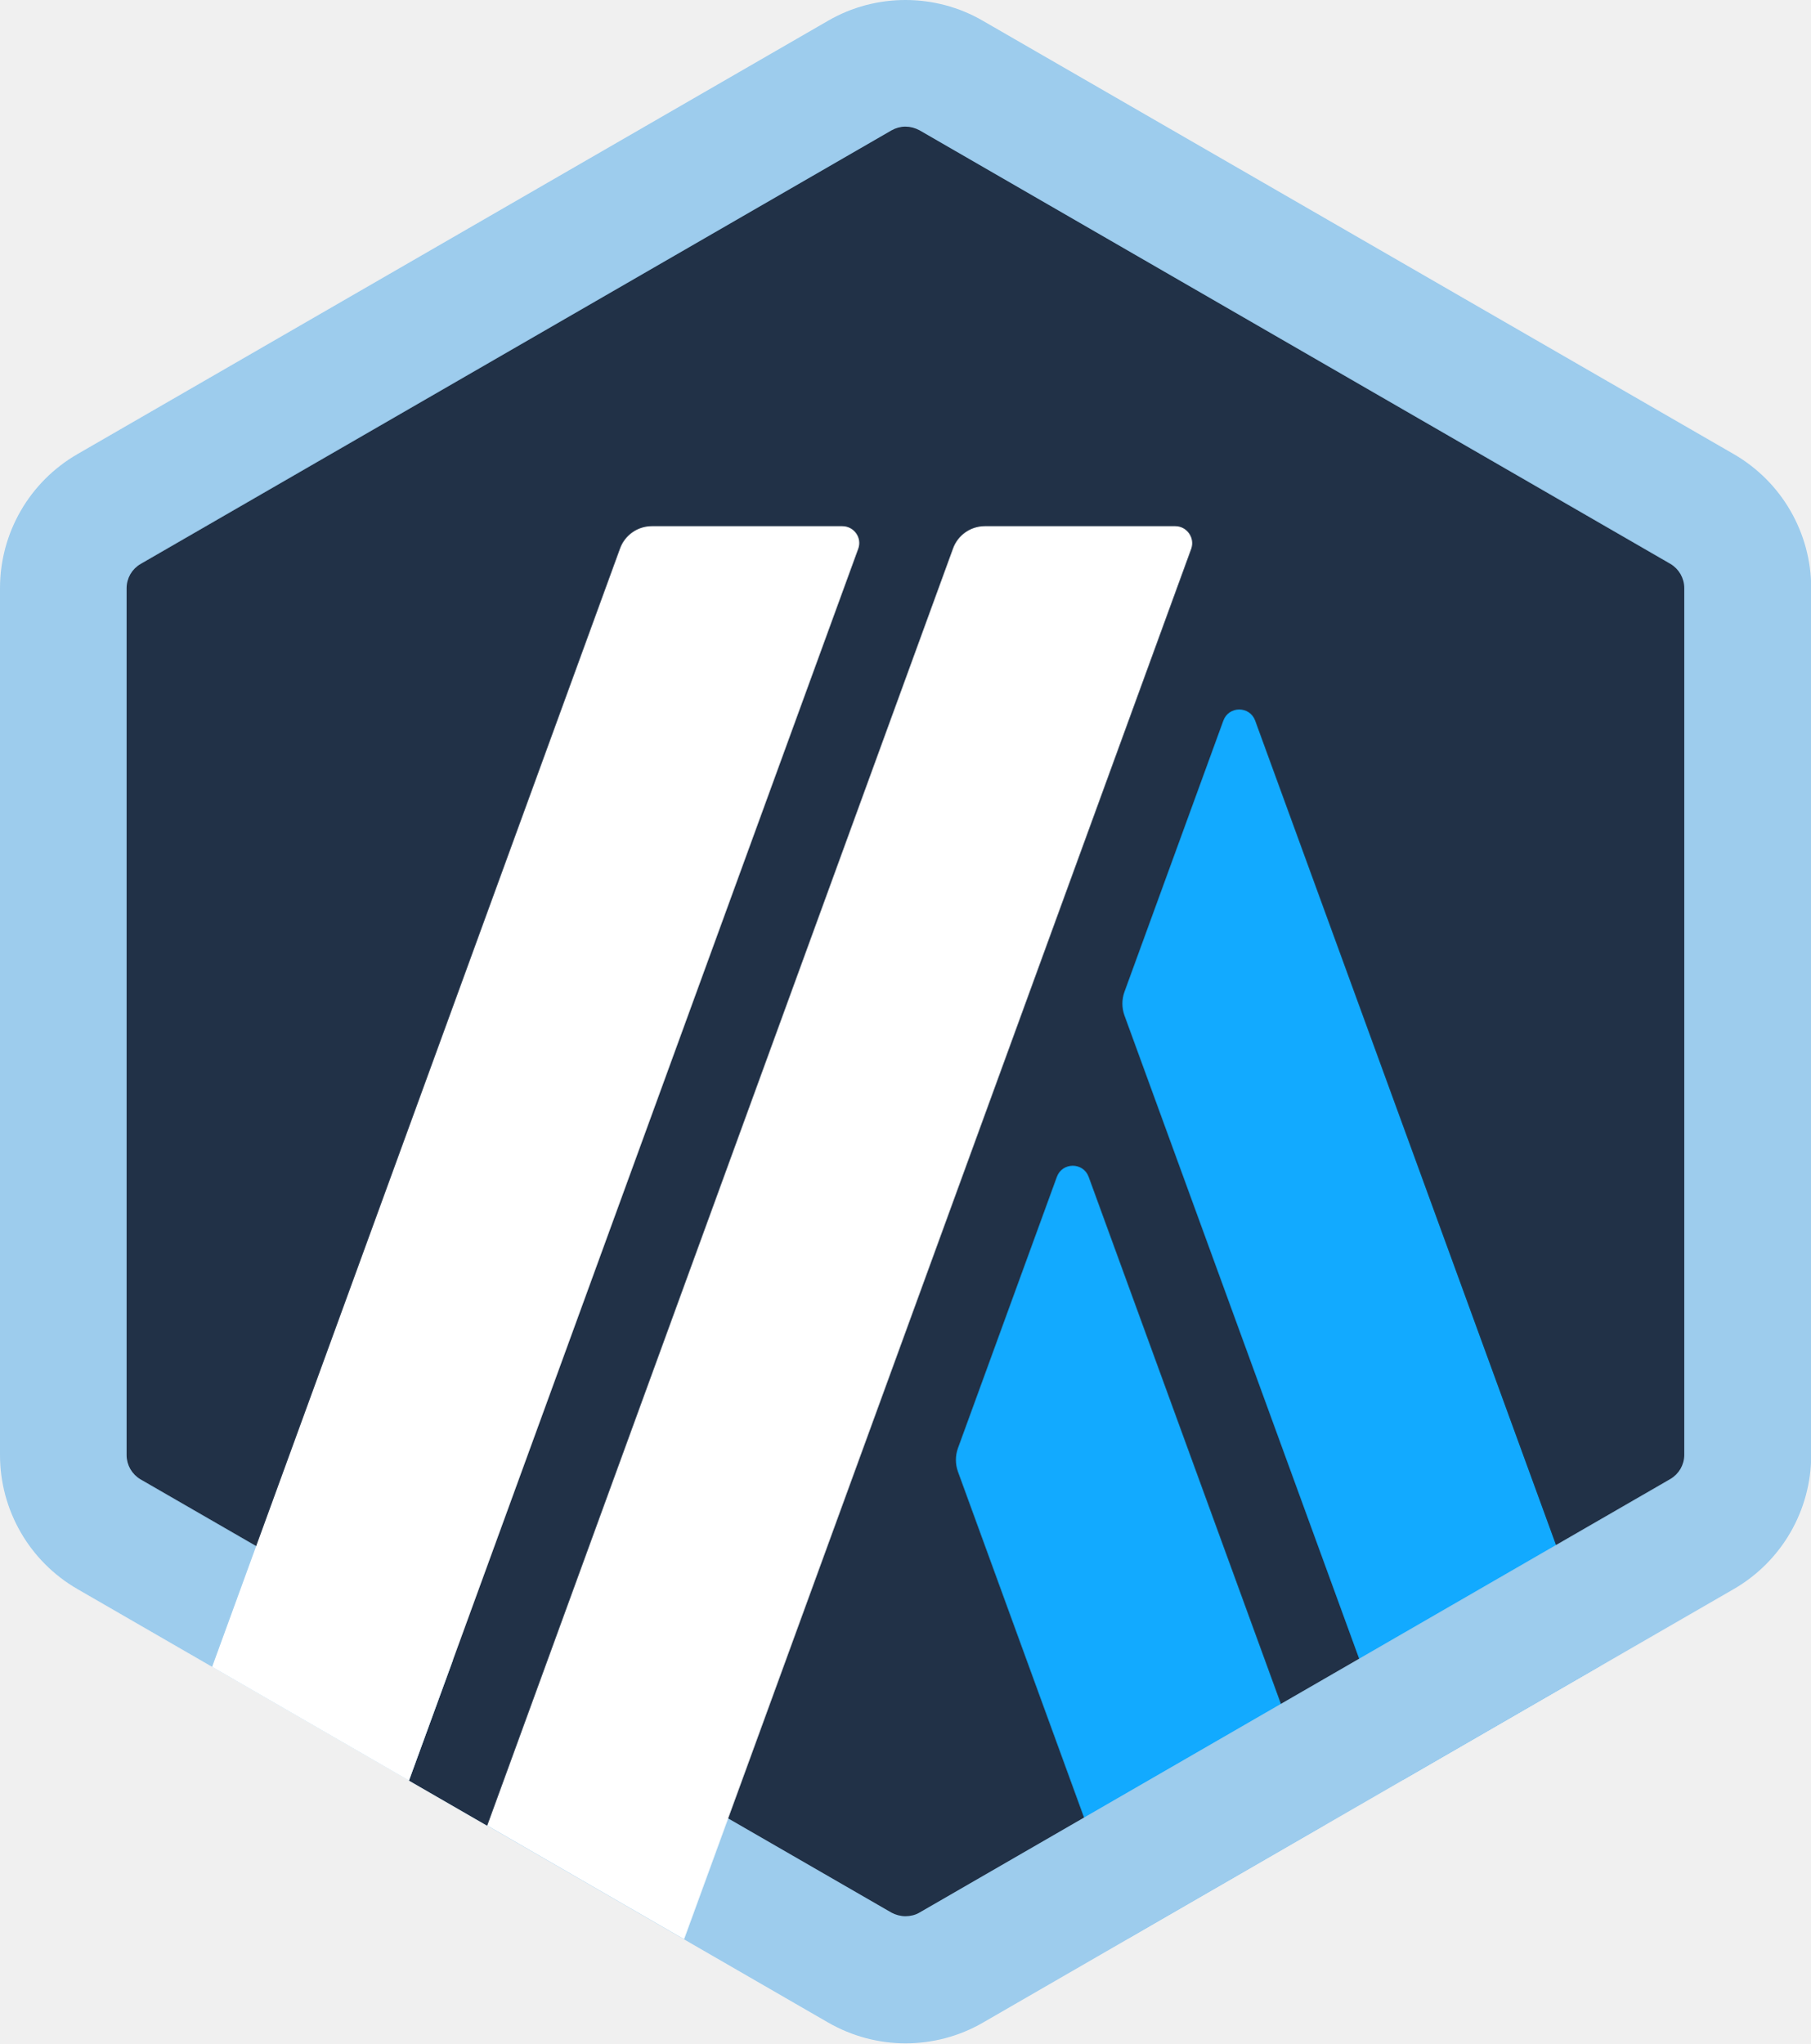
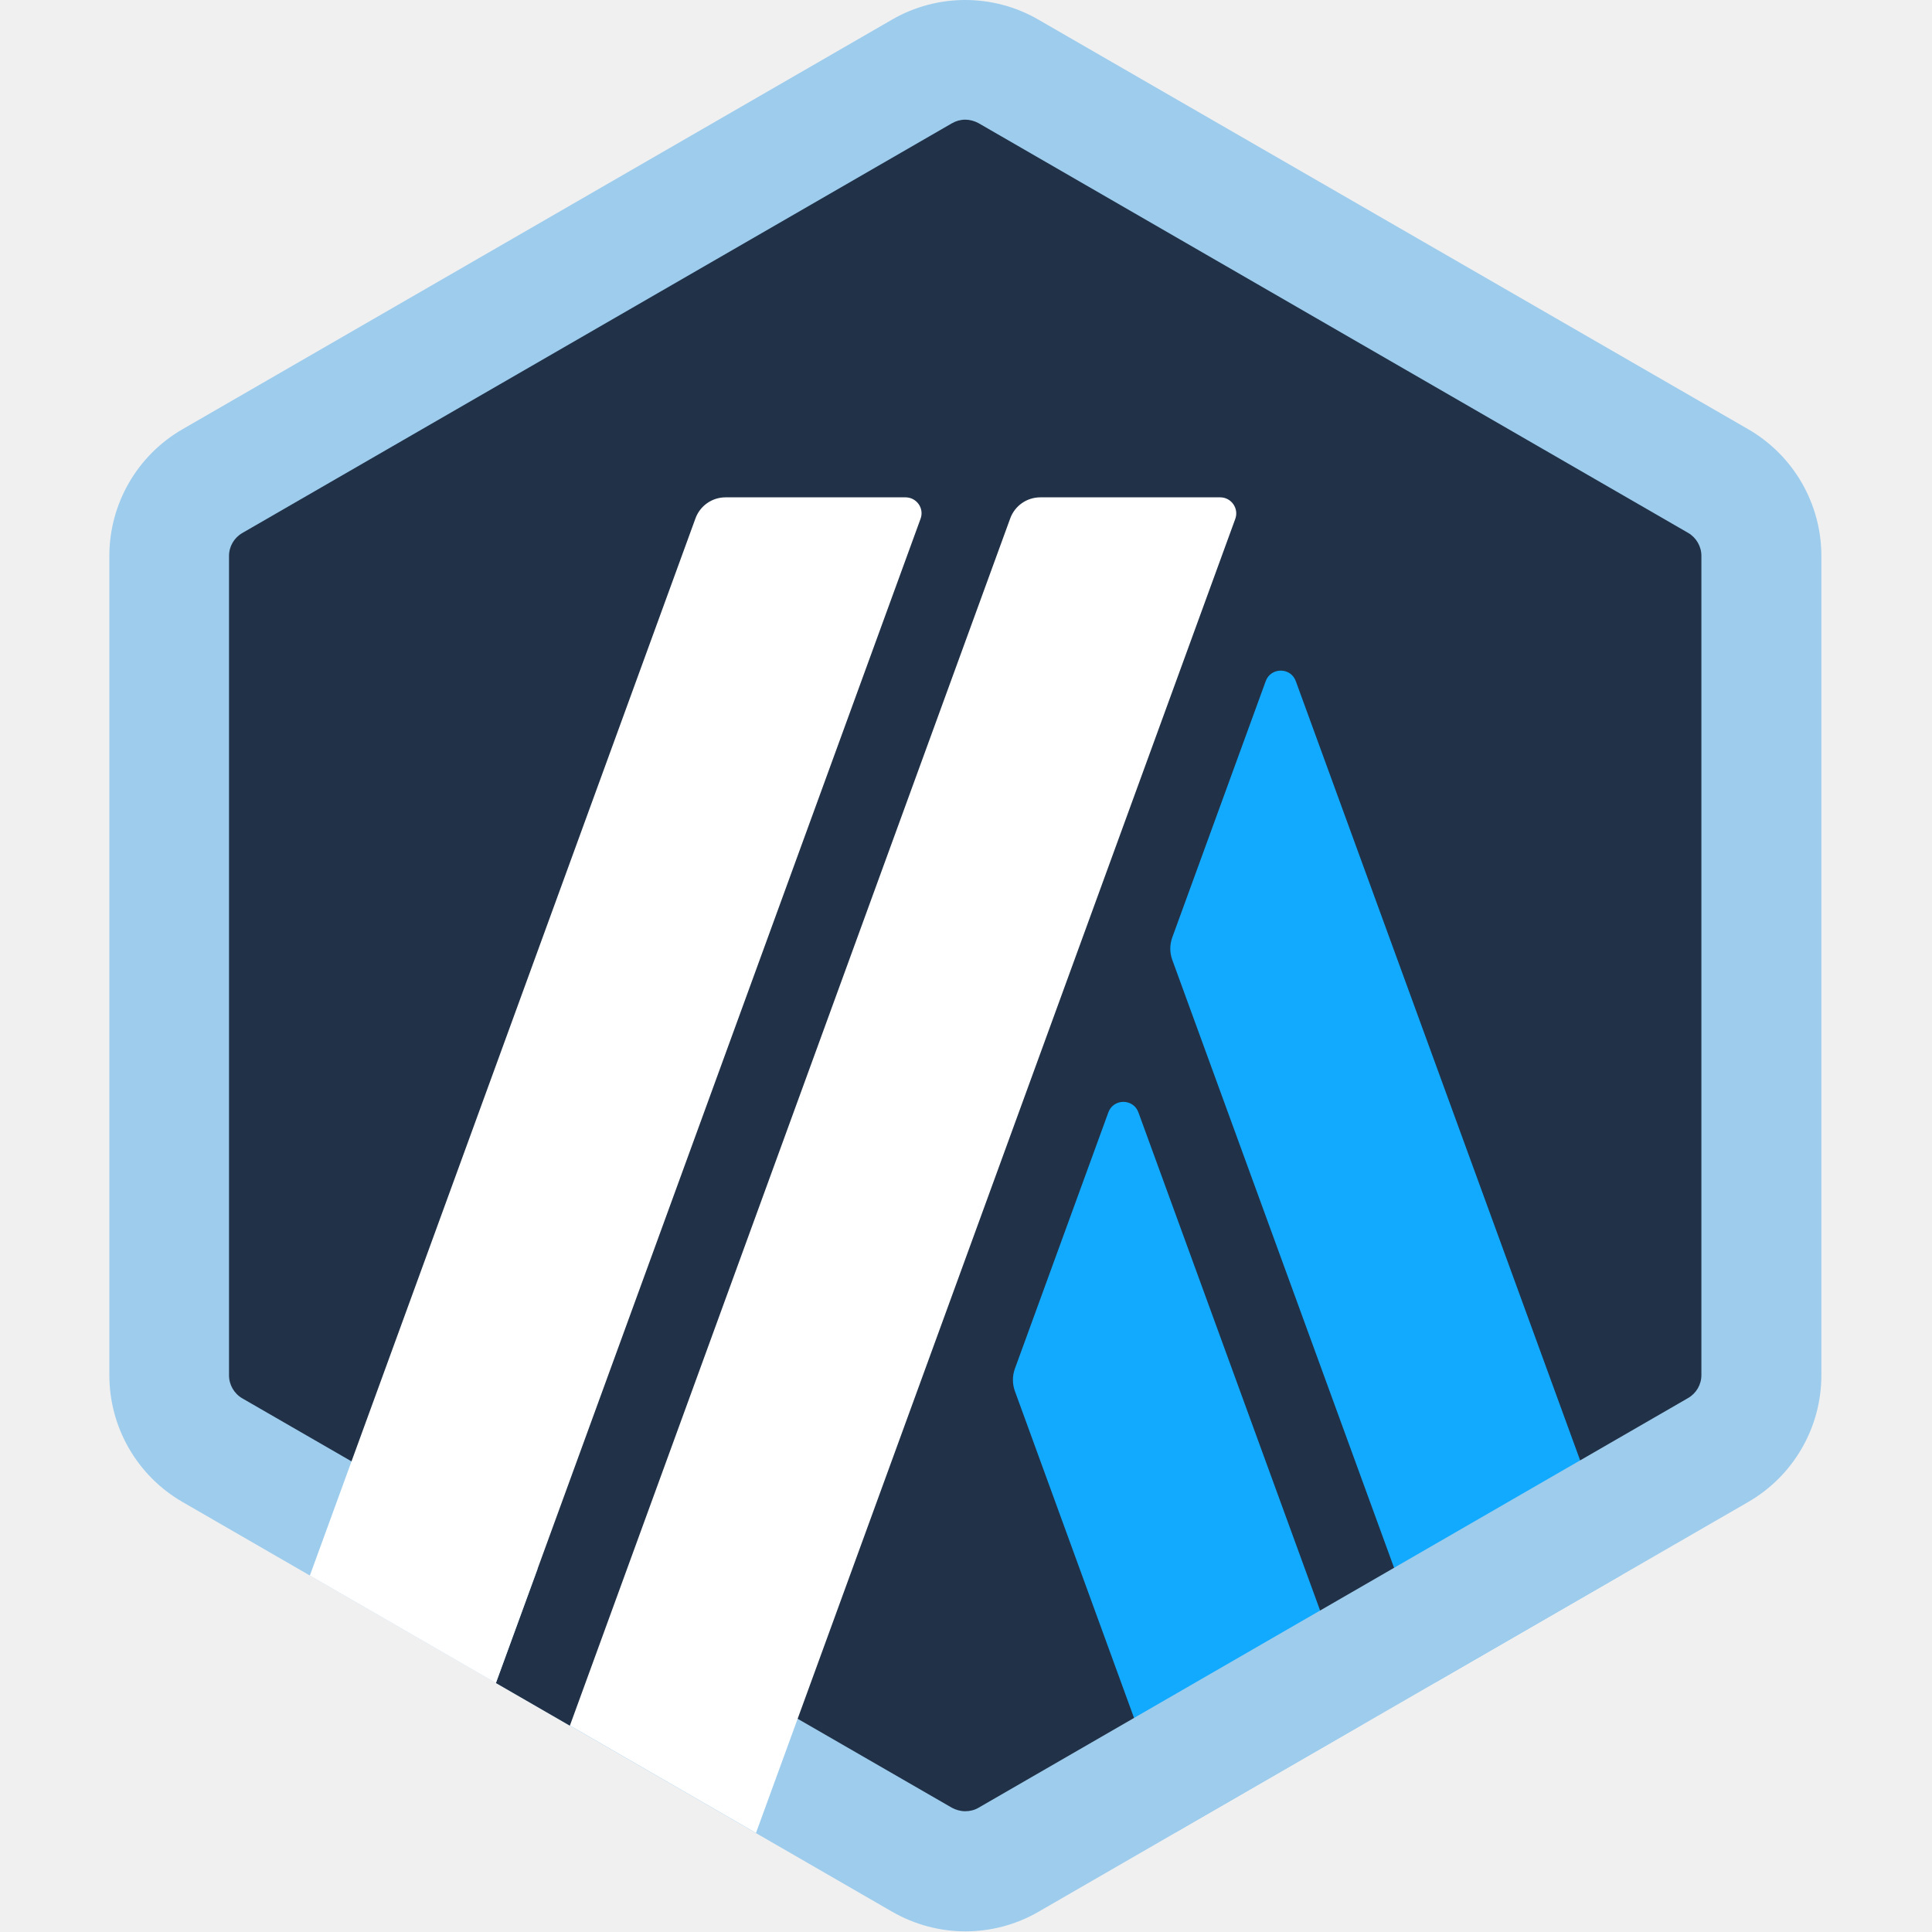
- <svg xmlns="http://www.w3.org/2000/svg" version="1.1" id="Layer_1" x="0px" y="0px" viewBox="0 0 1080 1218.5" style="enable-background:new 0 0 1080 1218.5;" xml:space="preserve">
-   <style type="text/css">
- 	.st0{fill:#213147;}
- 	.st1{fill:#12AAFF;}
- 	.st2{fill:#9DCCED;}
- 	.st3{fill:#FFFFFF;}
- </style>
-   <g>
-     <path class="st0" d="M41,370.4v477.7c0,30.5,16.3,58.7,42.7,73.9l413.7,238.9c26.4,15.2,58.9,15.2,85.3,0L996.4,922   c26.4-15.2,42.7-43.4,42.7-73.9V370.4c0-30.5-16.3-58.7-42.7-73.9L582.7,57.6c-26.4-15.2-58.9-15.2-85.3,0L83.6,296.5   C57.2,311.7,41,339.9,41,370.4z" />
-     <g>
-       <g>
-         <g>
-           <path class="st1" d="M630.3,701.9l-59,161.8c-1.6,4.5-1.6,9.4,0,13.9L672.8,1156l117.4-67.8L649.3,701.9      C646.1,693,633.5,693,630.3,701.9z" />
-         </g>
-         <g>
-           <path class="st1" d="M748.6,429.8c-3.2-8.9-15.8-8.9-19,0l-59,161.8c-1.6,4.5-1.6,9.4,0,13.9l166.3,455.8l117.4-67.8      L748.6,429.8z" />
-         </g>
-       </g>
-     </g>
-     <path class="st2" d="M540,75.5c2.9,0,5.8,0.8,8.4,2.2l447.7,258.5c5.2,3,8.4,8.6,8.4,14.5v516.9c0,6-3.2,11.5-8.4,14.5   l-447.7,258.5c-2.5,1.5-5.5,2.2-8.4,2.2c-2.9,0-5.8-0.8-8.4-2.2L83.9,882.3c-5.2-3-8.4-8.6-8.4-14.5V350.8c0-6,3.2-11.5,8.4-14.5   L531.6,77.8C534.2,76.3,537.1,75.5,540,75.5 M540,0c-15.9,0-31.9,4.1-46.2,12.4L46.2,270.8c-28.6,16.5-46.2,47-46.2,80v516.9   c0,33,17.6,63.5,46.2,80l447.7,258.5c14.3,8.2,30.2,12.4,46.2,12.4c15.9,0,31.9-4.1,46.2-12.4l447.7-258.5   c28.6-16.5,46.2-47,46.2-80V350.8c0-33-17.6-63.5-46.2-80L586.2,12.4C571.9,4.1,555.9,0,540,0L540,0z" />
-     <polygon class="st0" points="243.9,1061.9 285.1,949.1 368,1018 290.5,1088.8  " />
-     <g>
-       <path class="st3" d="M502.3,313.8H388.8c-8.5,0-16.1,5.3-19,13.3l-243.3,667l117.4,67.8l267.9-734.5    C514.3,320.8,509.4,313.8,502.3,313.8z" />
-       <path class="st3" d="M700.9,313.8H587.4c-8.5,0-16.1,5.3-19,13.3l-277.8,761.6l117.4,67.8l302.4-829.1    C712.8,320.8,707.9,313.8,700.9,313.8z" />
-     </g>
-   </g>
+ <svg xmlns="http://www.w3.org/2000/svg" width="1219" height="1219" version="1.2">
+   <style>.s0{fill:#213147}.s1{fill:#12aaff}.s3{fill:#fff}</style>
+   <path d="M110 370.4v477.7c0 30.5 16.3 58.7 42.7 73.9l413.7 238.9c26.4 15.2 58.9 15.2 85.3 0L1065.4 922c26.4-15.2 42.7-43.4 42.7-73.9V370.4c0-30.5-16.3-58.7-42.7-73.9L651.7 57.6a85.482 85.482 0 0 0-85.3 0L152.6 296.5c-26.4 15.2-42.6 43.4-42.6 73.9z" class="s0" />
+   <path d="m699.3 701.9-59 161.8c-1.6 4.5-1.6 9.4 0 13.9L741.8 1156l117.4-67.8-140.9-386.3c-3.2-8.9-15.8-8.9-19 0zM817.6 429.8c-3.2-8.9-15.8-8.9-19 0l-59 161.8c-1.6 4.5-1.6 9.4 0 13.9l166.3 455.8 117.4-67.8z" class="s1" />
+   <path d="M609 0c-15.9 0-31.9 4.1-46.2 12.4L115.2 270.8a92.35 92.35 0 0 0-46.2 80v516.9c0 33 17.6 63.5 46.2 80l447.7 258.5c14.3 8.2 30.2 12.4 46.2 12.4 15.9 0 31.9-4.1 46.2-12.4L1103 947.7c28.6-16.5 46.2-47 46.2-80V350.8c0-33-17.6-63.5-46.2-80L655.2 12.4C640.9 4.1 624.9 0 609 0zm0 75.5c2.9 0 5.8.8 8.4 2.2l447.7 258.5c5.2 3 8.4 8.6 8.4 14.5v516.9c0 6-3.2 11.5-8.4 14.5l-447.7 258.5c-2.5 1.5-5.5 2.2-8.4 2.2-2.9 0-5.8-.8-8.4-2.2L152.9 882.3c-5.2-3-8.4-8.6-8.4-14.5v-517c0-6 3.2-11.5 8.4-14.5L600.6 77.8c2.6-1.5 5.5-2.3 8.4-2.3z" style="fill:#9dcced" />
+   <path fill-rule="evenodd" d="m312.9 1061.9 41.2-112.8L437 1018l-77.5 70.8z" class="s0" />
+   <path d="M571.3 313.8H457.8c-8.5 0-16.1 5.3-19 13.3l-243.3 667 117.4 67.8 267.9-734.5c2.5-6.6-2.4-13.6-9.5-13.6zM769.9 313.8H656.4c-8.5 0-16.1 5.3-19 13.3l-277.8 761.6 117.4 67.8 302.4-829.1c2.4-6.6-2.5-13.6-9.5-13.6z" class="s3" />
</svg>
